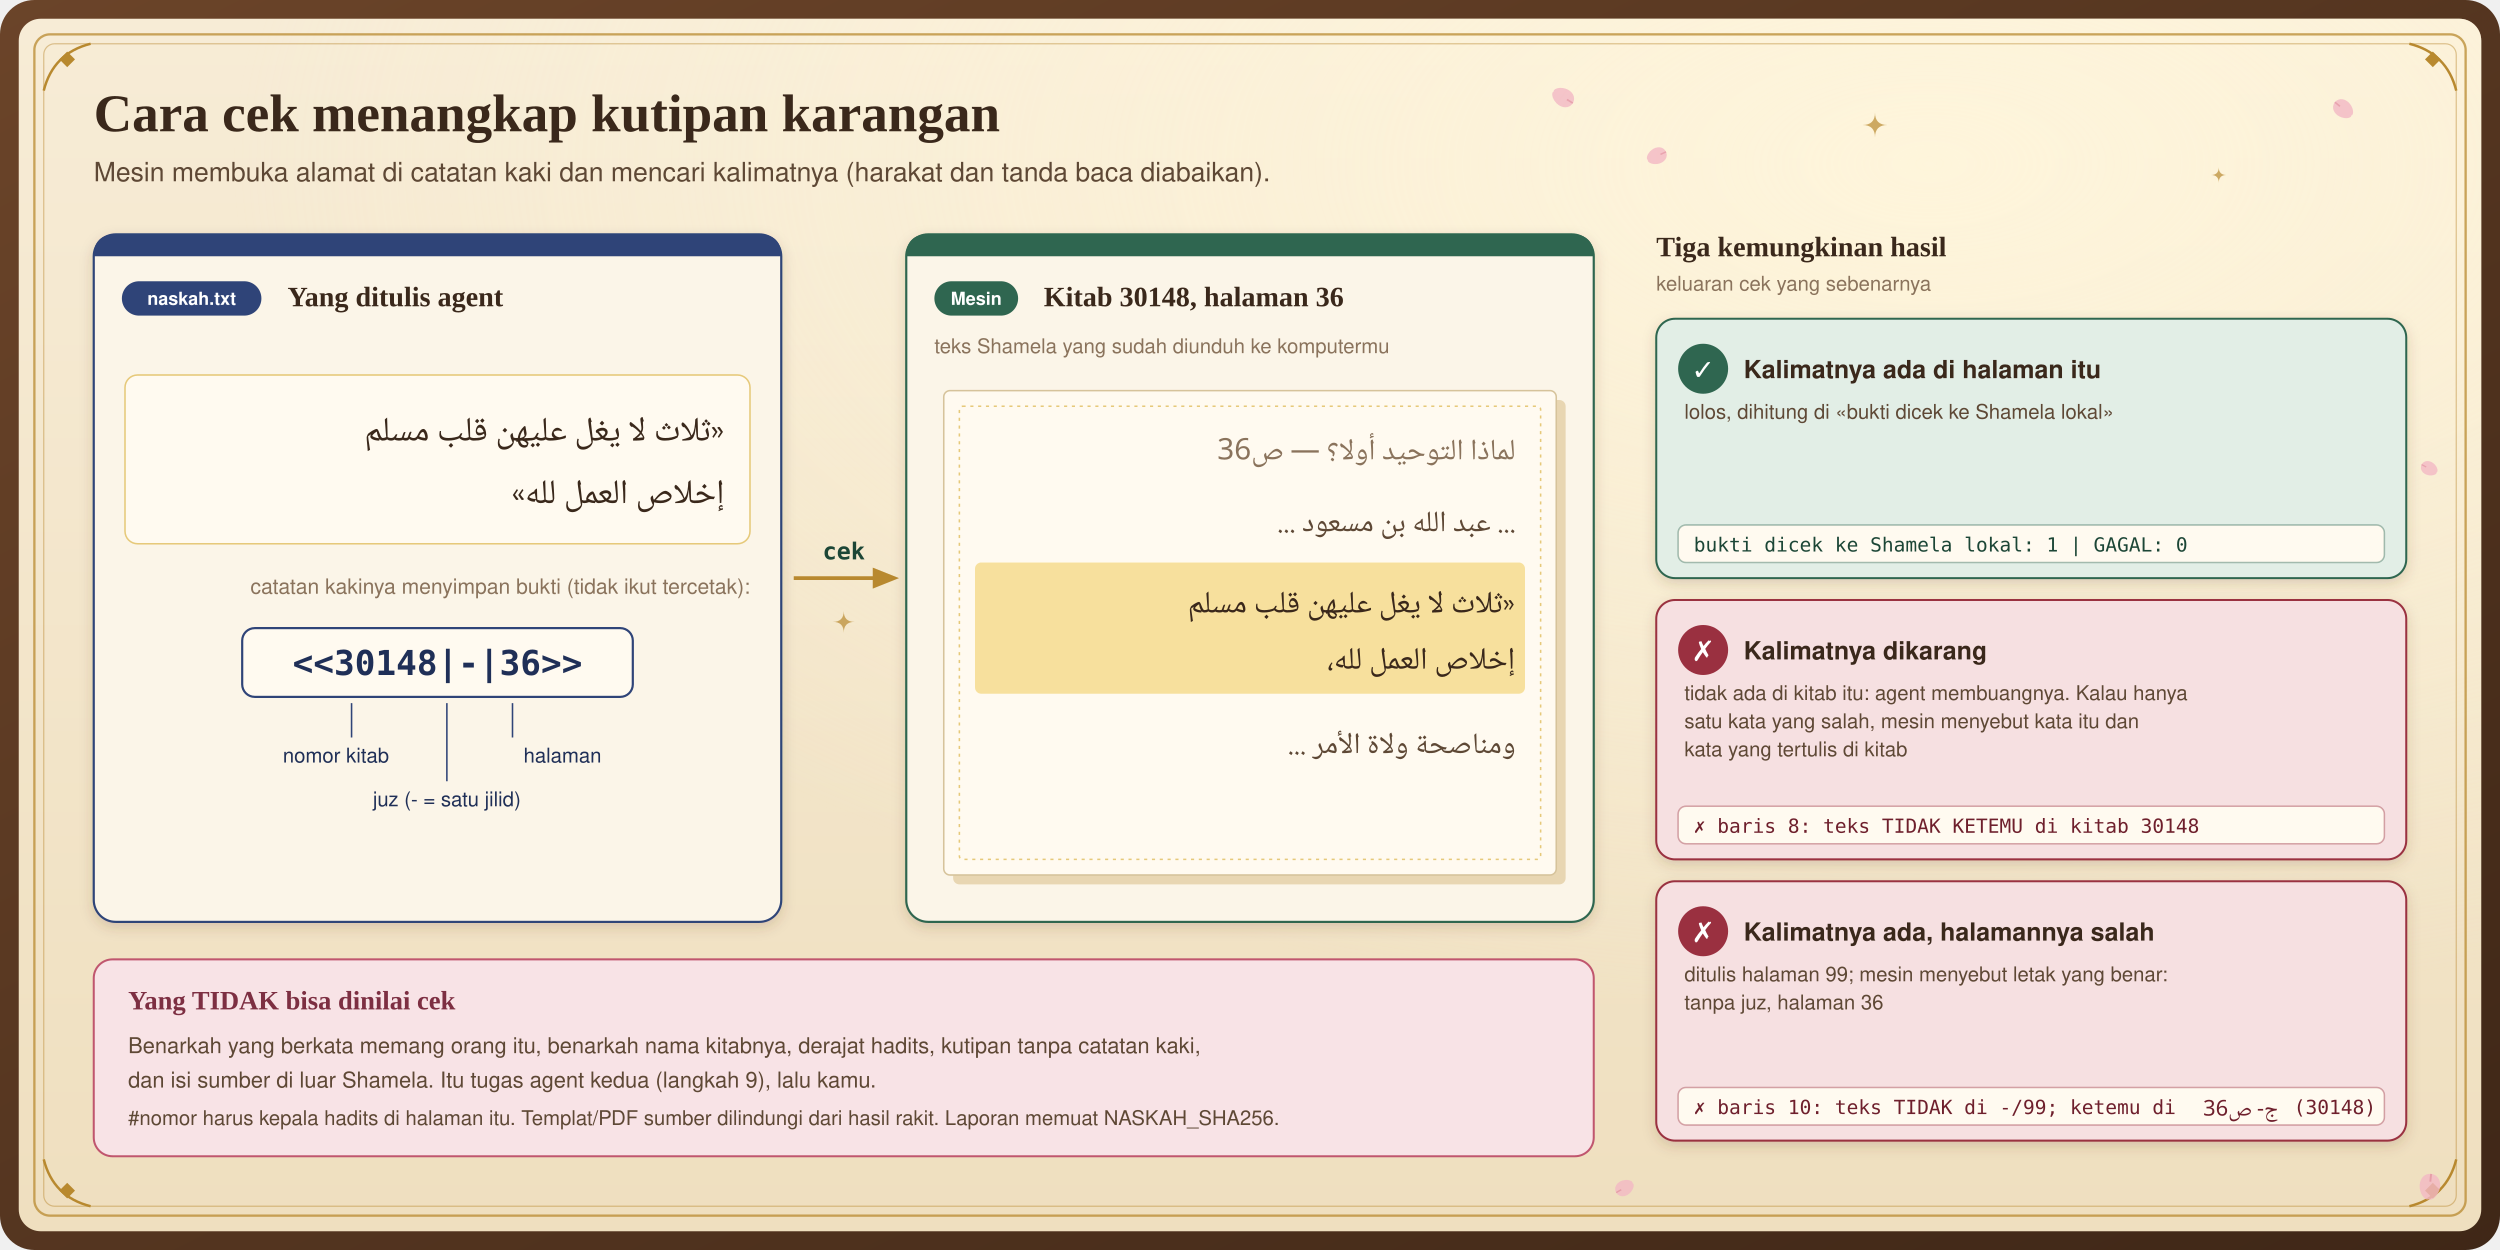
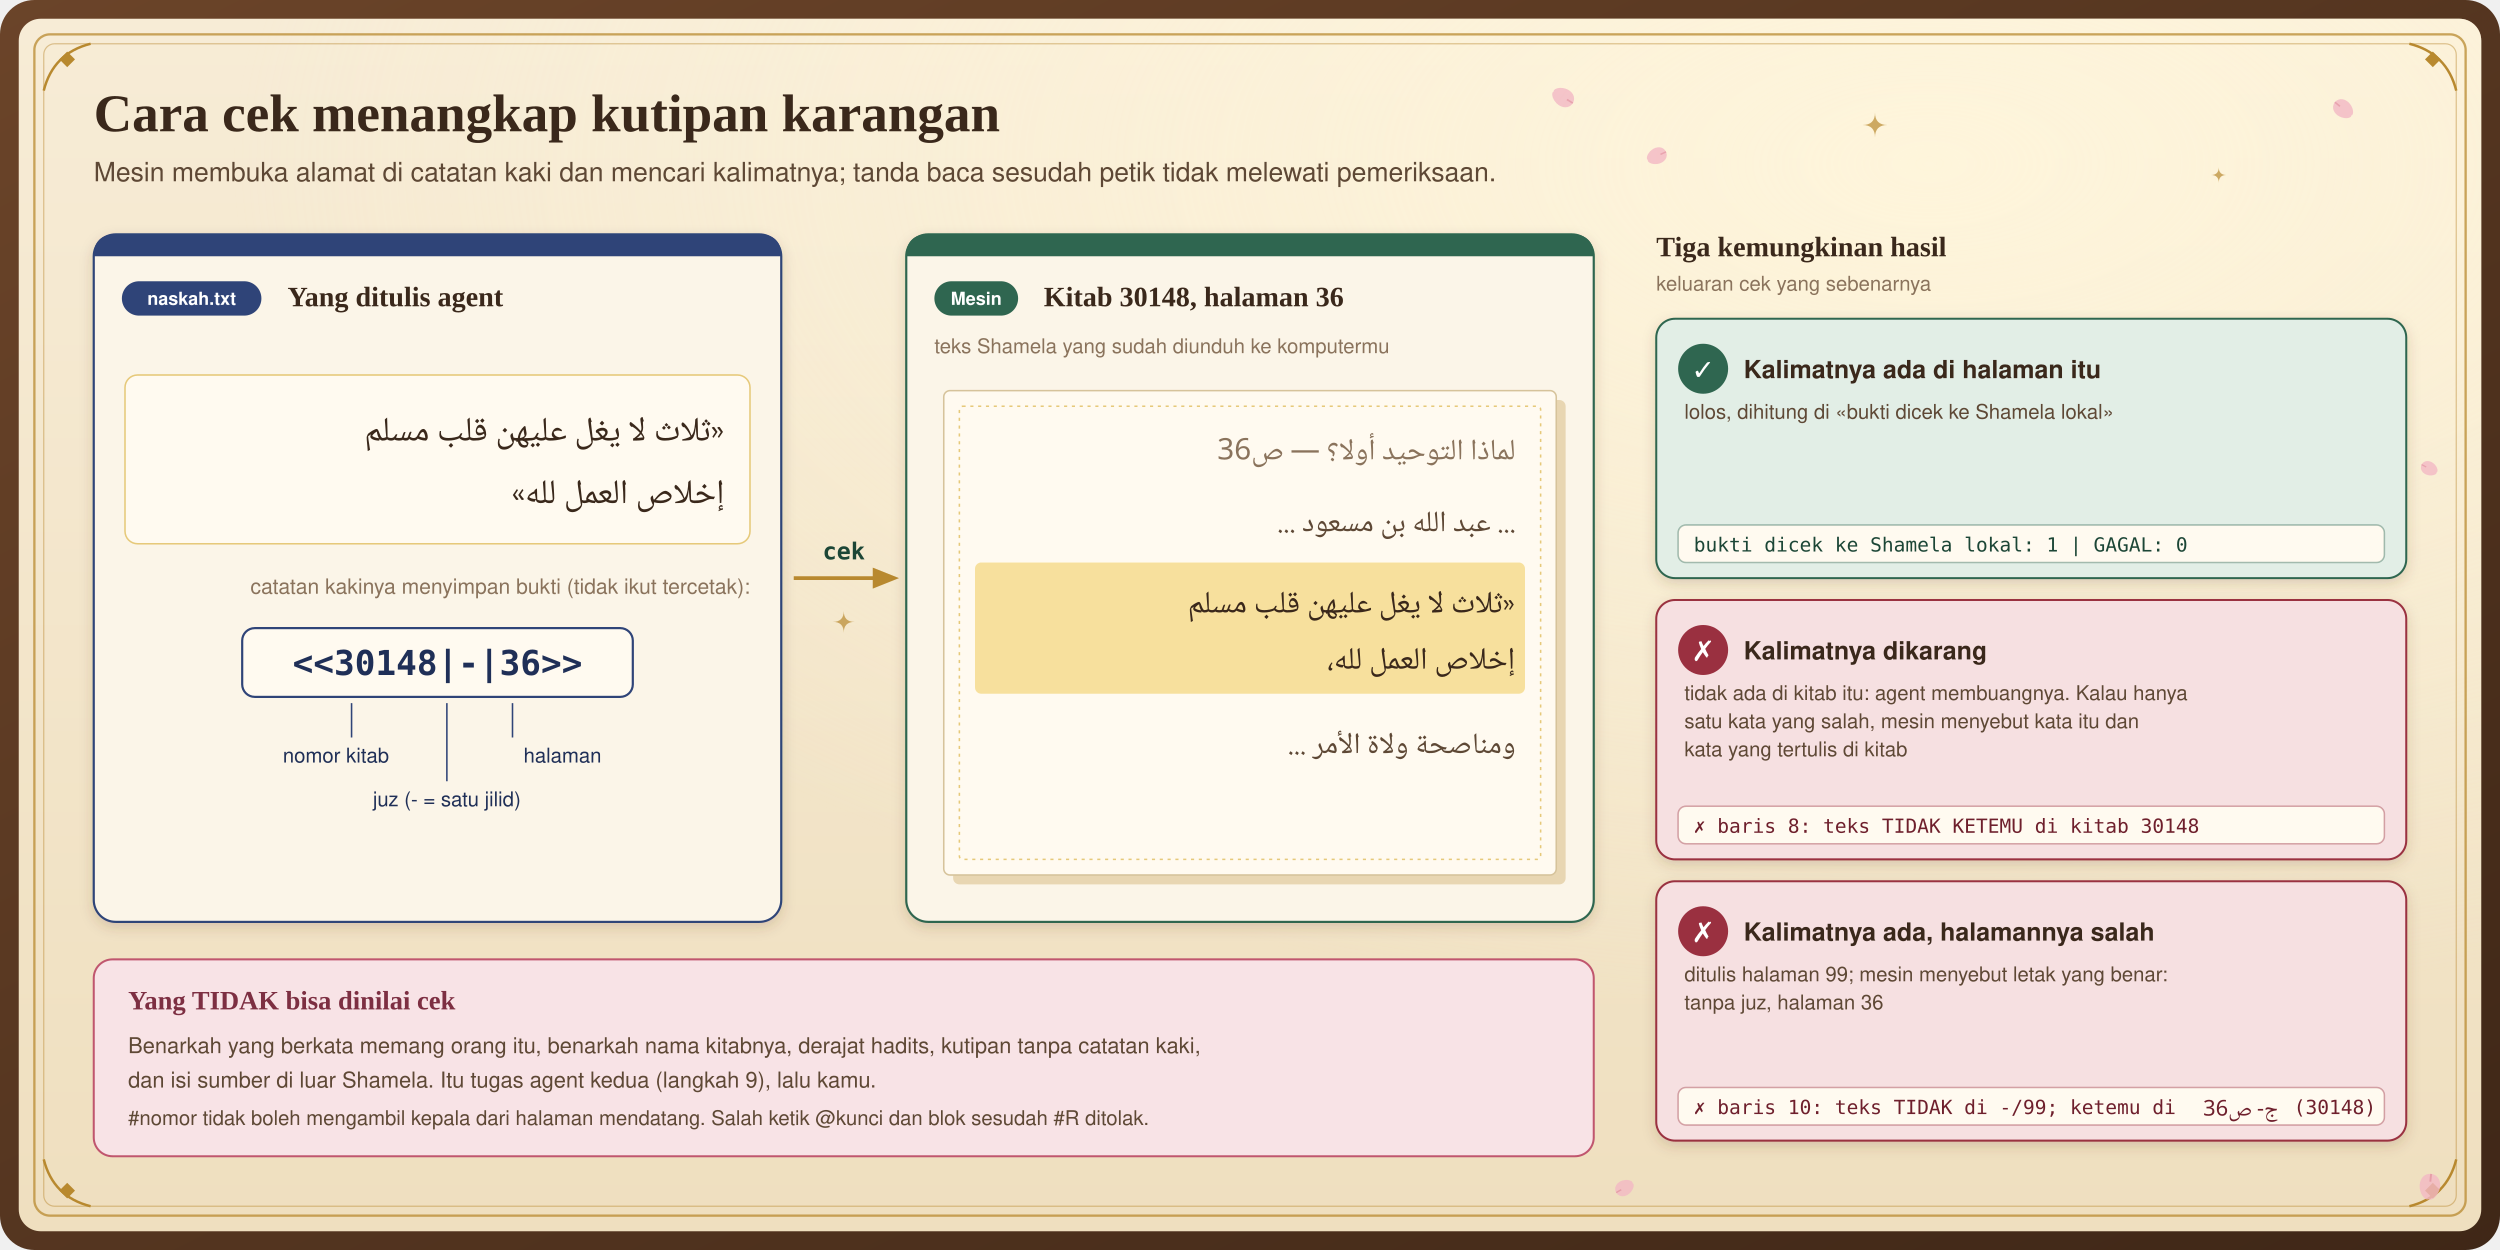
<svg xmlns="http://www.w3.org/2000/svg" viewBox="0 0 1600 800" width="1600" height="800" role="img" font-family="Segoe UI, Helvetica, Arial, sans-serif">
  <defs>
    <linearGradient id="kertas" x1="0" y1="0" x2="0" y2="1">
      <stop offset="0" stop-color="#f7ecd6" />
      <stop offset="1" stop-color="#efdfbf" />
    </linearGradient>
    <radialGradient id="sinar" cx="0.78" cy="0.12" r="0.7">
      <stop offset="0" stop-color="#fff6dc" stop-opacity="0.9" />
      <stop offset="1" stop-color="#fff6dc" stop-opacity="0" />
    </radialGradient>
    <linearGradient id="kayu" x1="0" y1="0" x2="1" y2="1">
      <stop offset="0" stop-color="#6b4429" />
      <stop offset="1" stop-color="#3f2717" />
    </linearGradient>
    <filter id="bayang" x="-5%" y="-5%" width="110%" height="120%">
      <feDropShadow dx="0" dy="3" stdDeviation="4" flood-color="#5a3a1e" flood-opacity="0.18" />
    </filter>
    <marker id="p" viewBox="0 0 10 10" refX="8" refY="5" markerWidth="7" markerHeight="7" orient="auto">
      <path d="M0 1L10 5L0 9z" fill="#8a735c" />
    </marker>
    <marker id="pm" viewBox="0 0 10 10" refX="8" refY="5" markerWidth="7" markerHeight="7" orient="auto">
      <path d="M0 1L10 5L0 9z" fill="#9a3040" />
    </marker>
    <marker id="pg" viewBox="0 0 10 10" refX="8" refY="5" markerWidth="7" markerHeight="7" orient="auto">
      <path d="M0 1L10 5L0 9z" fill="#b8892f" />
    </marker>
  </defs>
  <rect width="1600" height="800" rx="22" fill="url(#kayu)" />
  <rect x="12" y="12" width="1576" height="776" rx="14" fill="url(#kertas)" />
  <rect x="12" y="12" width="1576" height="776" rx="14" fill="url(#sinar)" />
  <rect x="22" y="22" width="1556" height="756" rx="10" fill="none" stroke="#b8892f" stroke-width="1.5" stroke-opacity="0.75" />
  <rect x="28" y="28" width="1544" height="744" rx="7" fill="none" stroke="#b8892f" stroke-width="0.8" stroke-opacity="0.45" />
  <path d="M28 58Q34 34 58 28" fill="none" stroke="#b8892f" stroke-width="1.6" />
  <path d="M38 38l5 -5l5 5l-5 5z" fill="#b8892f" />
  <path d="M1572 58Q1566 34 1542 28" fill="none" stroke="#b8892f" stroke-width="1.6" />
  <path d="M1562 38l-5 -5l-5 5l5 5z" fill="#b8892f" />
  <path d="M28 742Q34 766 58 772" fill="none" stroke="#b8892f" stroke-width="1.6" />
  <path d="M38 762l5 5l5 -5l-5 -5z" fill="#b8892f" />
  <path d="M1572 742Q1566 766 1542 772" fill="none" stroke="#b8892f" stroke-width="1.6" />
  <path d="M1562 762l-5 5l-5 -5l5 -5z" fill="#b8892f" />
  <text x="60" y="84" font-size="34" font-weight="700" font-family="Georgia, 'Times New Roman', serif" fill="#3a281b">Cara cek menangkap kutipan karangan</text>
-   <text x="60" y="116" font-size="17" fill="#5e4835">Mesin membuka alamat di catatan kaki dan mencari kalimatnya (harakat dan tanda baca diabaikan).</text>
+   <text x="60" y="116" font-size="17" fill="#5e4835">Mesin membuka alamat di catatan kaki dan mencari kalimatnya; tanda baca sesudah petik tidak melewati pemeriksaan.</text>
  <rect x="60" y="150" width="440" height="440" rx="14" fill="#fbf5e8" stroke="#2f4478" stroke-width="1.4" filter="url(#bayang)" />
  <path d="M60 164Q60 150 74 150H486Q500 150 500 164Z" fill="#2f4478" />
  <rect x="78.0" y="180" width="89.3" height="22" rx="11.0" fill="#2f4478" />
  <text x="122.7" y="195.1" font-size="11.5" font-weight="700" fill="#fff" text-anchor="middle">naskah.txt</text>
  <text x="184" y="196" font-size="18" font-weight="700" font-family="Georgia, 'Times New Roman', serif" fill="#3a281b">Yang ditulis agent</text>
  <rect x="80" y="240" width="400" height="108" rx="8" fill="#fffaf0" stroke="#e6c97a" />
  <text x="464" y="282" font-size="22" font-weight="400" font-family="Traditional Arabic, Amiri, Noto Naskh Arabic, Segoe UI, sans-serif" direction="rtl" text-anchor="start" fill="#3a281b">«ثلاث لا يغل عليهن قلب مسلم</text>
  <text x="464" y="322" font-size="22" font-weight="400" font-family="Traditional Arabic, Amiri, Noto Naskh Arabic, Segoe UI, sans-serif" direction="rtl" text-anchor="start" fill="#3a281b">إخلاص العمل لله»</text>
  <text x="480" y="380" font-size="13.5" fill="#8a735c" text-anchor="end">catatan kakinya menyimpan bukti (tidak ikut tercetak):</text>
  <rect x="155" y="402" width="250" height="44" rx="8" fill="#fffaf0" stroke="#2f4478" stroke-width="1.4" />
  <text x="280" y="432" font-size="22" font-weight="700" font-family="Consolas, Menlo, monospace" text-anchor="middle" fill="#1f2f57">&lt;&lt;30148|-|36&gt;&gt;</text>
  <path d="M225 450V472" stroke="#2f4478" />
  <text x="215" y="488" font-size="13" fill="#1f2f57" text-anchor="middle">nomor kitab</text>
  <path d="M286 450V500" stroke="#2f4478" />
  <text x="286" y="516" font-size="13" fill="#1f2f57" text-anchor="middle">juz (- = satu jilid)</text>
  <path d="M328 450V472" stroke="#2f4478" />
  <text x="360" y="488" font-size="13" fill="#1f2f57" text-anchor="middle">halaman</text>
  <path d="M508 370.0H572" stroke="#b8892f" stroke-width="2.4" marker-end="url(#pg)" />
  <text x="540" y="358.0" font-size="15" font-weight="700" font-family="Consolas, Menlo, monospace" fill="#1c4636" text-anchor="middle">cek</text>
  <path d="M540 391.0Q540 398.0 547 398.0Q540 398.0 540 405.0Q540 398.0 533 398.0Q540 398.0 540 391.0Z" fill="#b8892f" opacity="0.7" />
  <rect x="580" y="150" width="440" height="440" rx="14" fill="#fbf5e8" stroke="#2f6650" stroke-width="1.4" filter="url(#bayang)" />
  <path d="M580 164Q580 150 594 150H1006Q1020 150 1020 164Z" fill="#2f6650" />
  <rect x="598.0" y="180" width="53.6" height="22" rx="11.0" fill="#2f6650" />
  <text x="624.8" y="195.1" font-size="11.5" font-weight="700" fill="#fff" text-anchor="middle">Mesin</text>
  <text x="668" y="196" font-size="18" font-weight="700" font-family="Georgia, 'Times New Roman', serif" fill="#3a281b">Kitab 30148, halaman 36</text>
  <text x="598" y="226" font-size="13" fill="#8a735c">teks Shamela yang sudah diunduh ke komputermu</text>
  <rect x="610" y="256" width="392" height="310" rx="4" fill="#e8d6b2" />
  <rect x="604" y="250" width="392" height="310" rx="4" fill="#fffaf0" stroke="#d6c39b" />
  <rect x="614" y="260" width="372" height="290" rx="2" fill="none" stroke="#e6c97a" stroke-dasharray="2 3" />
  <text x="970" y="294" font-size="19" font-weight="400" font-family="Traditional Arabic, Amiri, Noto Naskh Arabic, Segoe UI, sans-serif" direction="rtl" text-anchor="start" fill="#8a735c">لماذا التوحيد أولا؟ — ص36</text>
  <text x="970" y="340" font-size="19" font-weight="400" font-family="Traditional Arabic, Amiri, Noto Naskh Arabic, Segoe UI, sans-serif" direction="rtl" text-anchor="start" fill="#5e4835">... عبد الله بن مسعود ...</text>
  <rect x="624" y="360" width="352" height="84" rx="4" fill="#f6dc8e" opacity="0.85" />
  <text x="970" y="392" font-size="20" font-weight="400" font-family="Traditional Arabic, Amiri, Noto Naskh Arabic, Segoe UI, sans-serif" direction="rtl" text-anchor="start" fill="#3a281b">«ثلاث لا يغل عليهن قلب مسلم</text>
  <text x="970" y="428" font-size="20" font-weight="400" font-family="Traditional Arabic, Amiri, Noto Naskh Arabic, Segoe UI, sans-serif" direction="rtl" text-anchor="start" fill="#3a281b">إخلاص العمل لله،</text>
  <text x="970" y="482" font-size="19" font-weight="400" font-family="Traditional Arabic, Amiri, Noto Naskh Arabic, Segoe UI, sans-serif" direction="rtl" text-anchor="start" fill="#5e4835">ومناصحة ولاة الأمر ...</text>
  <text x="1060" y="164" font-size="18" font-weight="700" font-family="Georgia, 'Times New Roman', serif" fill="#3a281b">Tiga kemungkinan hasil</text>
  <text x="1060" y="186" font-size="13" fill="#8a735c">keluaran cek yang sebenarnya</text>
  <rect x="1060" y="204" width="480" height="166" rx="12" fill="#e2eee6" stroke="#2f6650" stroke-width="1.3" filter="url(#bayang)" />
  <circle cx="1090" cy="236" r="16" fill="#2f6650" />
  <text x="1090" y="243" font-size="18" font-weight="700" fill="#fff" text-anchor="middle">✓</text>
  <text x="1116" y="242" font-size="16" font-weight="700" fill="#3a281b">Kalimatnya ada di halaman itu</text>
  <text x="1078" y="268" font-size="13" fill="#5e4835">lolos, dihitung di «bukti dicek ke Shamela lokal»</text>
  <rect x="1074" y="336" width="452" height="24" rx="5" fill="#fffaf0" stroke="#2f6650" stroke-opacity="0.4" />
  <text x="1084" y="353" font-size="12.5" font-family="Consolas, Menlo, monospace" fill="#1c4636">bukti dicek ke Shamela lokal: 1 | GAGAL: 0</text>
  <rect x="1060" y="384" width="480" height="166" rx="12" fill="#f6e0e1" stroke="#9a3040" stroke-width="1.3" filter="url(#bayang)" />
  <circle cx="1090" cy="416" r="16" fill="#9a3040" />
  <text x="1090" y="423" font-size="18" font-weight="700" fill="#fff" text-anchor="middle">✗</text>
  <text x="1116" y="422" font-size="16" font-weight="700" fill="#3a281b">Kalimatnya dikarang</text>
  <text x="1078" y="448" font-size="13" fill="#5e4835">tidak ada di kitab itu: agent membuangnya. Kalau hanya</text>
  <text x="1078" y="466" font-size="13" fill="#5e4835">satu kata yang salah, mesin menyebut kata itu dan</text>
  <text x="1078" y="484" font-size="13" fill="#5e4835">kata yang tertulis di kitab</text>
  <rect x="1074" y="516" width="452" height="24" rx="5" fill="#fffaf0" stroke="#9a3040" stroke-opacity="0.4" />
  <text x="1084" y="533" font-size="12.5" font-family="Consolas, Menlo, monospace" fill="#6e1f2c">✗ baris 8: teks TIDAK KETEMU di kitab 30148</text>
  <rect x="1060" y="564" width="480" height="166" rx="12" fill="#f6e0e1" stroke="#9a3040" stroke-width="1.3" filter="url(#bayang)" />
  <circle cx="1090" cy="596" r="16" fill="#9a3040" />
  <text x="1090" y="603" font-size="18" font-weight="700" fill="#fff" text-anchor="middle">✗</text>
  <text x="1116" y="602" font-size="16" font-weight="700" fill="#3a281b">Kalimatnya ada, halamannya salah</text>
  <text x="1078" y="628" font-size="13" fill="#5e4835">ditulis halaman 99; mesin menyebut letak yang benar:</text>
  <text x="1078" y="646" font-size="13" fill="#5e4835">tanpa juz, halaman 36</text>
  <rect x="1074" y="696" width="452" height="24" rx="5" fill="#fffaf0" stroke="#9a3040" stroke-opacity="0.4" />
  <text x="1084" y="713" font-size="12.5" font-family="Consolas, Menlo, monospace" fill="#6e1f2c">✗ baris 10: teks TIDAK di -/99; ketemu di</text>
  <text x="1410" y="714" font-size="14" font-family="Traditional Arabic, Amiri, Noto Naskh Arabic, Segoe UI, sans-serif" fill="#6e1f2c">ج- ص36</text>
  <text x="1468" y="713" font-size="12.5" font-family="Consolas, Menlo, monospace" fill="#6e1f2c">(30148)</text>
  <rect x="60" y="614" width="960" height="126" rx="12" fill="#f8e3e6" stroke="#c0566e" stroke-width="1.3" />
  <text x="82" y="646" font-size="17" font-weight="700" font-family="Georgia, 'Times New Roman', serif" fill="#7d2f42">Yang TIDAK bisa dinilai cek</text>
  <text x="82" y="674" font-size="14" fill="#5e4835">Benarkah yang berkata memang orang itu, benarkah nama kitabnya, derajat hadits, kutipan tanpa catatan kaki,</text>
  <text x="82" y="696" font-size="14" fill="#5e4835">dan isi sumber di luar Shamela. Itu tugas agent kedua (langkah 9), lalu kamu.</text>
-   <text x="82" y="720" font-size="13" fill="#5e4835">#nomor harus kepala hadits di halaman itu. Templat/PDF sumber dilindungi dari hasil rakit. Laporan memuat NASKAH_SHA256.</text>
+   <text x="82" y="720" font-size="13" fill="#5e4835">#nomor tidak boleh mengambil kepala dari halaman mendatang. Salah ketik @kunci dan blok sesudah #R ditolak.</text>
  <g transform="translate(1000 62) rotate(121) scale(1.10)" opacity="0.8">
    <path d="M0 -7C4 -7 6 -3 5 1C4 5 1 7 0 6C-1 7 -4 5 -5 1C-6 -3 -4 -7 0 -7Z" fill="#f2b8c4" />
    <path d="M0 -7L0 -3" stroke="#e48fa3" stroke-width="1" />
  </g>
  <g transform="translate(1060 100) rotate(66) scale(0.98)" opacity="0.8">
    <path d="M0 -7C4 -7 6 -3 5 1C4 5 1 7 0 6C-1 7 -4 5 -5 1C-6 -3 -4 -7 0 -7Z" fill="#f2b8c4" />
    <path d="M0 -7L0 -3" stroke="#e48fa3" stroke-width="1" />
  </g>
  <g transform="translate(1500 70) rotate(309) scale(1.04)" opacity="0.8">
    <path d="M0 -7C4 -7 6 -3 5 1C4 5 1 7 0 6C-1 7 -4 5 -5 1C-6 -3 -4 -7 0 -7Z" fill="#f2b8c4" />
    <path d="M0 -7L0 -3" stroke="#e48fa3" stroke-width="1" />
  </g>
  <g transform="translate(1555 300) rotate(297) scale(0.83)" opacity="0.8">
    <path d="M0 -7C4 -7 6 -3 5 1C4 5 1 7 0 6C-1 7 -4 5 -5 1C-6 -3 -4 -7 0 -7Z" fill="#f2b8c4" />
    <path d="M0 -7L0 -3" stroke="#e48fa3" stroke-width="1" />
  </g>
  <g transform="translate(1555 760) rotate(6) scale(1.25)" opacity="0.8">
    <path d="M0 -7C4 -7 6 -3 5 1C4 5 1 7 0 6C-1 7 -4 5 -5 1C-6 -3 -4 -7 0 -7Z" fill="#f2b8c4" />
    <path d="M0 -7L0 -3" stroke="#e48fa3" stroke-width="1" />
  </g>
  <g transform="translate(1040 760) rotate(240) scale(0.93)" opacity="0.8">
    <path d="M0 -7C4 -7 6 -3 5 1C4 5 1 7 0 6C-1 7 -4 5 -5 1C-6 -3 -4 -7 0 -7Z" fill="#f2b8c4" />
    <path d="M0 -7L0 -3" stroke="#e48fa3" stroke-width="1" />
  </g>
  <path d="M1200 72Q1200 80 1208 80Q1200 80 1200 88Q1200 80 1192 80Q1200 80 1200 72Z" fill="#b8892f" opacity="0.7" />
  <path d="M1420 107Q1420 112 1425 112Q1420 112 1420 117Q1420 112 1415 112Q1420 112 1420 107Z" fill="#b8892f" opacity="0.7" />
</svg>
